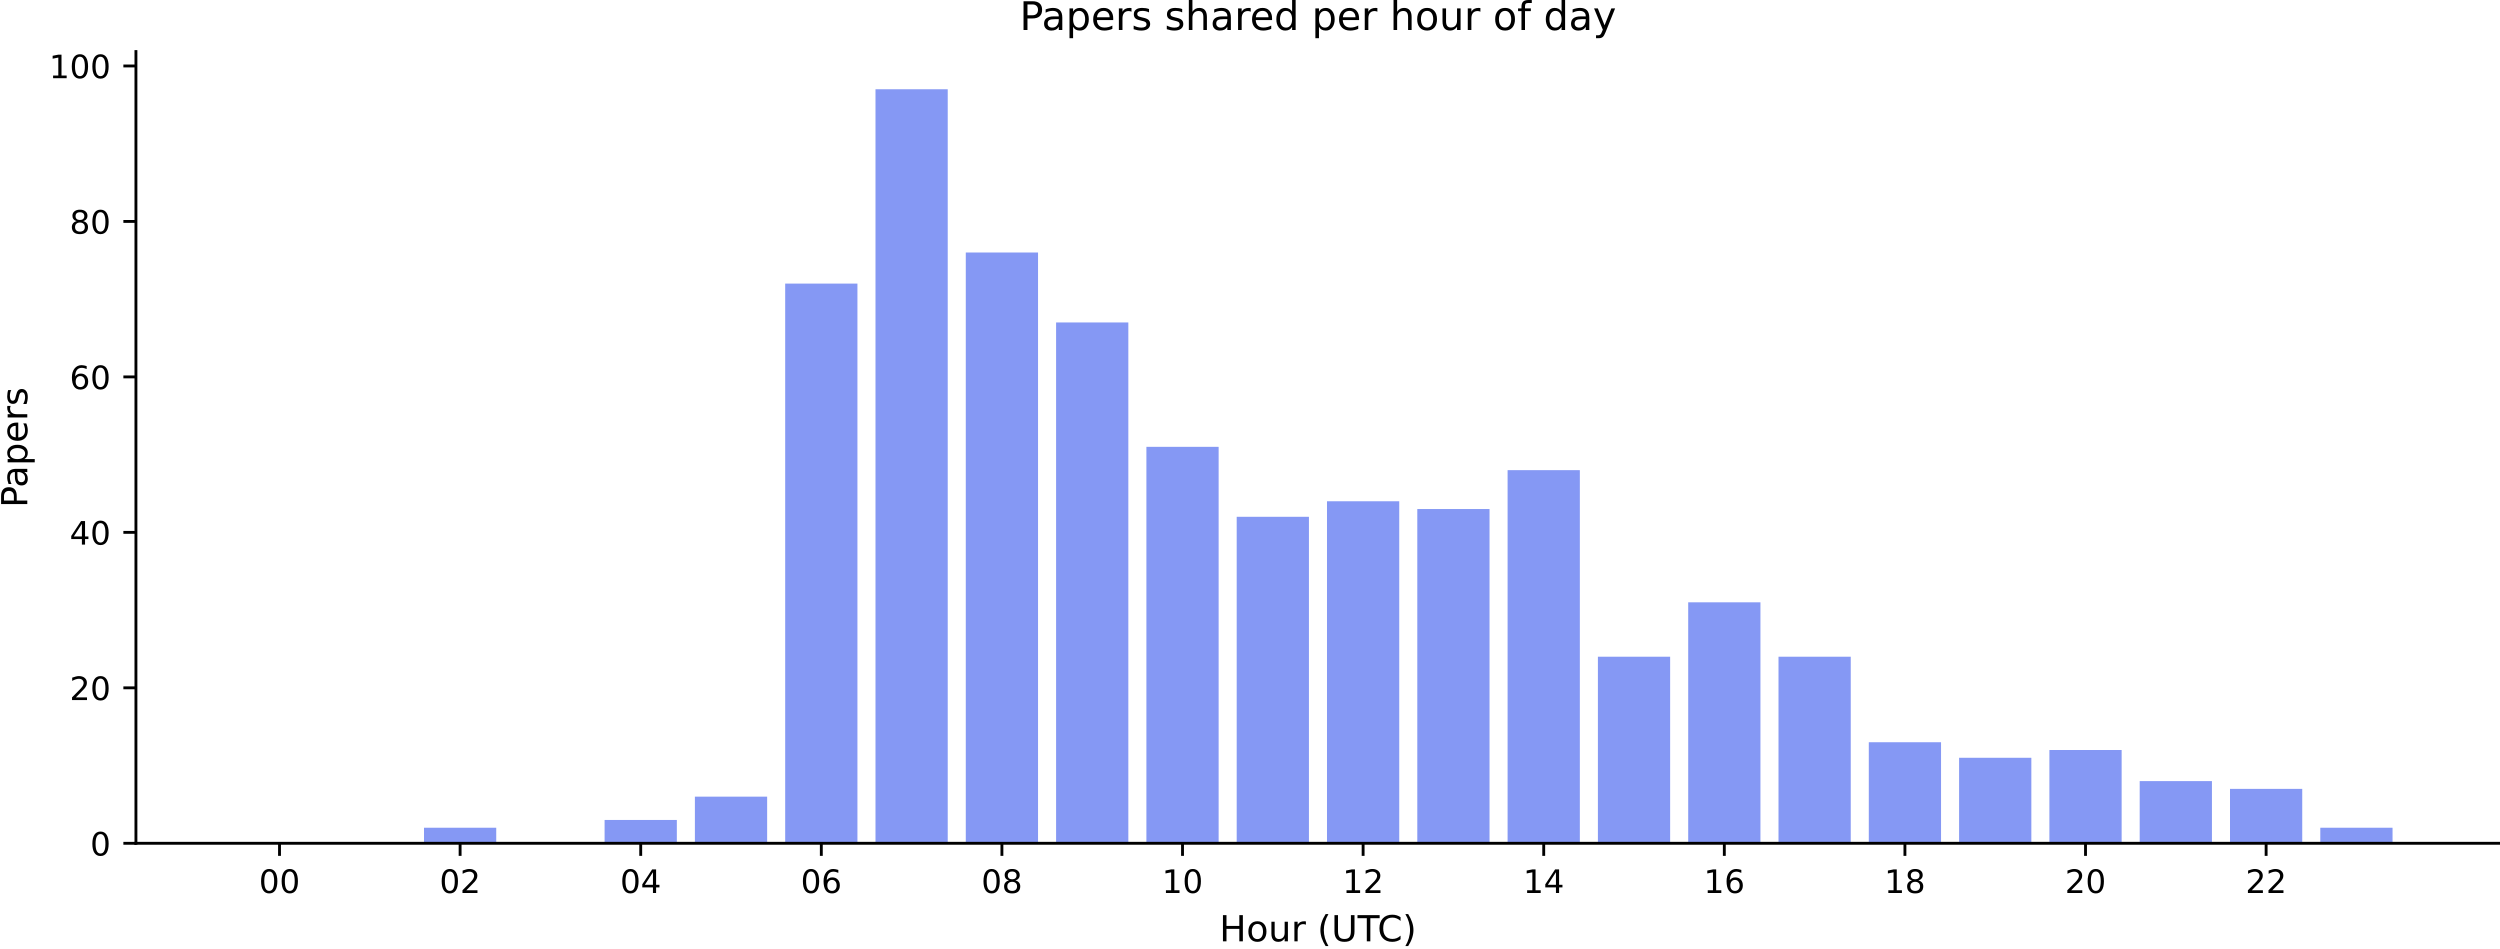
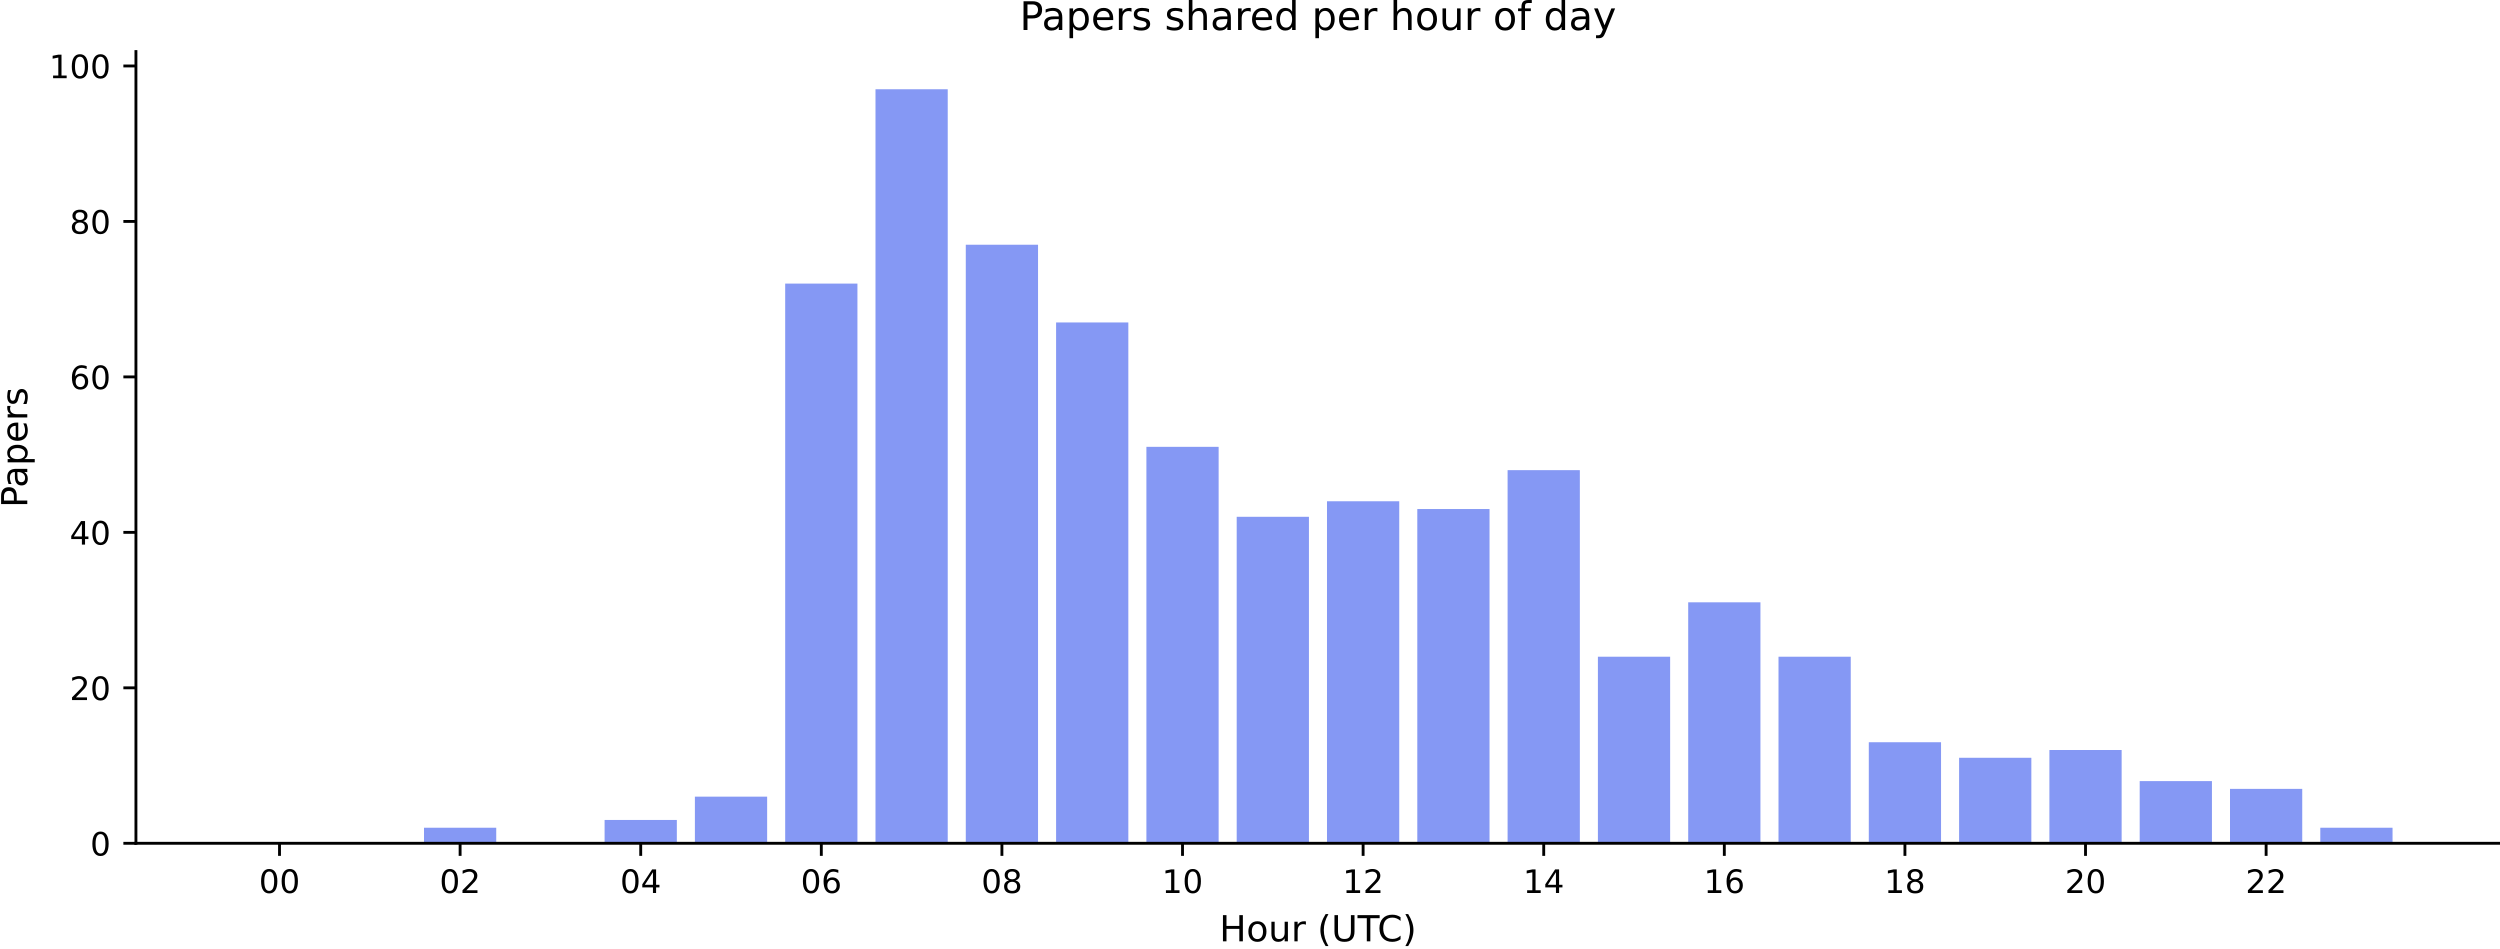
<svg xmlns="http://www.w3.org/2000/svg" xmlns:xlink="http://www.w3.org/1999/xlink" width="696.24pt" height="264.24pt" viewBox="0 0 696.24 264.24" version="1.1">
  <defs>
    <style type="text/css">*{stroke-linejoin: round; stroke-linecap: butt}</style>
  </defs>
  <g id="figure_1">
    <g id="patch_1">
      <path d="M 0 264.24  L 696.24 264.24  L 696.24 0  L 0 0  L 0 264.24  z " style="fill: none" />
    </g>
    <g id="axes_1">
      <g id="patch_2">
        <path d="M 37.857 234.852  L 696.24 234.852  L 696.24 14.358  L 37.857 14.358  L 37.857 234.852  z " style="fill: none" />
      </g>
      <g id="patch_3">
-         <path d="M 67.783 234.852  L 87.902 234.852  L 87.902 234.852  L 67.783 234.852  z " clip-path="url(#p2c97ddcd92)" style="fill: #4361ee; opacity: 0.65" />
+         <path d="M 67.783 234.852  L 87.902 234.852  L 87.902 234.852  L 67.783 234.852  z " clip-path="url(#pac217c7e53)" style="fill: #4361ee; opacity: 0.65" />
      </g>
      <g id="patch_4">
-         <path d="M 92.932 234.852  L 113.05 234.852  L 113.05 234.852  L 92.932 234.852  z " clip-path="url(#p2c97ddcd92)" style="fill: #4361ee; opacity: 0.65" />
+         <path d="M 92.932 234.852  L 113.05 234.852  L 113.05 234.852  L 92.932 234.852  z " clip-path="url(#pac217c7e53)" style="fill: #4361ee; opacity: 0.65" />
      </g>
      <g id="patch_5">
-         <path d="M 118.08 234.852  L 138.199 234.852  L 138.199 230.522  L 118.08 230.522  z " clip-path="url(#p2c97ddcd92)" style="fill: #4361ee; opacity: 0.65" />
+         <path d="M 118.08 234.852  L 138.199 234.852  L 138.199 230.522  L 118.08 230.522  z " clip-path="url(#pac217c7e53)" style="fill: #4361ee; opacity: 0.65" />
      </g>
      <g id="patch_6">
-         <path d="M 143.228 234.852  L 163.347 234.852  L 163.347 234.852  L 143.228 234.852  z " clip-path="url(#p2c97ddcd92)" style="fill: #4361ee; opacity: 0.65" />
+         <path d="M 143.228 234.852  L 163.347 234.852  L 163.347 234.852  L 143.228 234.852  z " clip-path="url(#pac217c7e53)" style="fill: #4361ee; opacity: 0.65" />
      </g>
      <g id="patch_7">
-         <path d="M 168.377 234.852  L 188.495 234.852  L 188.495 228.357  L 168.377 228.357  z " clip-path="url(#p2c97ddcd92)" style="fill: #4361ee; opacity: 0.65" />
+         <path d="M 168.377 234.852  L 188.495 234.852  L 188.495 228.357  L 168.377 228.357  z " clip-path="url(#pac217c7e53)" style="fill: #4361ee; opacity: 0.65" />
      </g>
      <g id="patch_8">
-         <path d="M 193.525 234.852  L 213.644 234.852  L 213.644 221.862  L 193.525 221.862  z " clip-path="url(#p2c97ddcd92)" style="fill: #4361ee; opacity: 0.65" />
+         <path d="M 193.525 234.852  L 213.644 234.852  L 213.644 221.862  L 193.525 221.862  z " clip-path="url(#pac217c7e53)" style="fill: #4361ee; opacity: 0.65" />
      </g>
      <g id="patch_9">
-         <path d="M 218.673 234.852  L 238.792 234.852  L 238.792 78.98  L 218.673 78.98  z " clip-path="url(#p2c97ddcd92)" style="fill: #4361ee; opacity: 0.65" />
+         <path d="M 218.673 234.852  L 238.792 234.852  L 238.792 78.98  L 218.673 78.98  z " clip-path="url(#pac217c7e53)" style="fill: #4361ee; opacity: 0.65" />
      </g>
      <g id="patch_10">
-         <path d="M 243.822 234.852  L 263.94 234.852  L 263.94 24.858  L 243.822 24.858  z " clip-path="url(#p2c97ddcd92)" style="fill: #4361ee; opacity: 0.65" />
+         <path d="M 243.822 234.852  L 263.94 234.852  L 263.94 24.858  L 243.822 24.858  z " clip-path="url(#pac217c7e53)" style="fill: #4361ee; opacity: 0.65" />
      </g>
      <g id="patch_11">
-         <path d="M 268.97 234.852  L 289.089 234.852  L 289.089 70.32  L 268.97 70.32  z " clip-path="url(#p2c97ddcd92)" style="fill: #4361ee; opacity: 0.65" />
+         <path d="M 268.97 234.852  L 289.089 234.852  L 289.089 68.156  L 268.97 68.156  z " clip-path="url(#pac217c7e53)" style="fill: #4361ee; opacity: 0.65" />
      </g>
      <g id="patch_12">
-         <path d="M 294.118 234.852  L 314.237 234.852  L 314.237 89.804  L 294.118 89.804  z " clip-path="url(#p2c97ddcd92)" style="fill: #4361ee; opacity: 0.65" />
+         <path d="M 294.118 234.852  L 314.237 234.852  L 314.237 89.804  L 294.118 89.804  z " clip-path="url(#pac217c7e53)" style="fill: #4361ee; opacity: 0.65" />
      </g>
      <g id="patch_13">
-         <path d="M 319.267 234.852  L 339.385 234.852  L 339.385 124.443  L 319.267 124.443  z " clip-path="url(#p2c97ddcd92)" style="fill: #4361ee; opacity: 0.65" />
+         <path d="M 319.267 234.852  L 339.385 234.852  L 339.385 124.443  L 319.267 124.443  z " clip-path="url(#pac217c7e53)" style="fill: #4361ee; opacity: 0.65" />
      </g>
      <g id="patch_14">
-         <path d="M 344.415 234.852  L 364.534 234.852  L 364.534 143.926  L 344.415 143.926  z " clip-path="url(#p2c97ddcd92)" style="fill: #4361ee; opacity: 0.65" />
+         <path d="M 344.415 234.852  L 364.534 234.852  L 364.534 143.926  L 344.415 143.926  z " clip-path="url(#pac217c7e53)" style="fill: #4361ee; opacity: 0.65" />
      </g>
      <g id="patch_15">
-         <path d="M 369.563 234.852  L 389.682 234.852  L 389.682 139.597  L 369.563 139.597  z " clip-path="url(#p2c97ddcd92)" style="fill: #4361ee; opacity: 0.65" />
+         <path d="M 369.563 234.852  L 389.682 234.852  L 389.682 139.597  L 369.563 139.597  z " clip-path="url(#pac217c7e53)" style="fill: #4361ee; opacity: 0.65" />
      </g>
      <g id="patch_16">
-         <path d="M 394.712 234.852  L 414.83 234.852  L 414.83 141.762  L 394.712 141.762  z " clip-path="url(#p2c97ddcd92)" style="fill: #4361ee; opacity: 0.65" />
+         <path d="M 394.712 234.852  L 414.83 234.852  L 414.83 141.762  L 394.712 141.762  z " clip-path="url(#pac217c7e53)" style="fill: #4361ee; opacity: 0.65" />
      </g>
      <g id="patch_17">
-         <path d="M 419.86 234.852  L 439.979 234.852  L 439.979 130.937  L 419.86 130.937  z " clip-path="url(#p2c97ddcd92)" style="fill: #4361ee; opacity: 0.65" />
+         <path d="M 419.86 234.852  L 439.979 234.852  L 439.979 130.937  L 419.86 130.937  z " clip-path="url(#pac217c7e53)" style="fill: #4361ee; opacity: 0.65" />
      </g>
      <g id="patch_18">
-         <path d="M 445.008 234.852  L 465.127 234.852  L 465.127 182.894  L 445.008 182.894  z " clip-path="url(#p2c97ddcd92)" style="fill: #4361ee; opacity: 0.65" />
+         <path d="M 445.008 234.852  L 465.127 234.852  L 465.127 182.894  L 445.008 182.894  z " clip-path="url(#pac217c7e53)" style="fill: #4361ee; opacity: 0.65" />
      </g>
      <g id="patch_19">
-         <path d="M 470.157 234.852  L 490.275 234.852  L 490.275 167.74  L 470.157 167.74  z " clip-path="url(#p2c97ddcd92)" style="fill: #4361ee; opacity: 0.65" />
+         <path d="M 470.157 234.852  L 490.275 234.852  L 490.275 167.74  L 470.157 167.74  z " clip-path="url(#pac217c7e53)" style="fill: #4361ee; opacity: 0.65" />
      </g>
      <g id="patch_20">
-         <path d="M 495.305 234.852  L 515.424 234.852  L 515.424 182.894  L 495.305 182.894  z " clip-path="url(#p2c97ddcd92)" style="fill: #4361ee; opacity: 0.65" />
+         <path d="M 495.305 234.852  L 515.424 234.852  L 515.424 182.894  L 495.305 182.894  z " clip-path="url(#pac217c7e53)" style="fill: #4361ee; opacity: 0.65" />
      </g>
      <g id="patch_21">
-         <path d="M 520.453 234.852  L 540.572 234.852  L 540.572 206.708  L 520.453 206.708  z " clip-path="url(#p2c97ddcd92)" style="fill: #4361ee; opacity: 0.65" />
+         <path d="M 520.453 234.852  L 540.572 234.852  L 540.572 206.708  L 520.453 206.708  z " clip-path="url(#pac217c7e53)" style="fill: #4361ee; opacity: 0.65" />
      </g>
      <g id="patch_22">
-         <path d="M 545.602 234.852  L 565.72 234.852  L 565.72 211.038  L 545.602 211.038  z " clip-path="url(#p2c97ddcd92)" style="fill: #4361ee; opacity: 0.65" />
+         <path d="M 545.602 234.852  L 565.72 234.852  L 565.72 211.038  L 545.602 211.038  z " clip-path="url(#pac217c7e53)" style="fill: #4361ee; opacity: 0.65" />
      </g>
      <g id="patch_23">
-         <path d="M 570.75 234.852  L 590.869 234.852  L 590.869 208.873  L 570.75 208.873  z " clip-path="url(#p2c97ddcd92)" style="fill: #4361ee; opacity: 0.65" />
+         <path d="M 570.75 234.852  L 590.869 234.852  L 590.869 208.873  L 570.75 208.873  z " clip-path="url(#pac217c7e53)" style="fill: #4361ee; opacity: 0.65" />
      </g>
      <g id="patch_24">
-         <path d="M 595.898 234.852  L 616.017 234.852  L 616.017 217.533  L 595.898 217.533  z " clip-path="url(#p2c97ddcd92)" style="fill: #4361ee; opacity: 0.65" />
+         <path d="M 595.898 234.852  L 616.017 234.852  L 616.017 217.533  L 595.898 217.533  z " clip-path="url(#pac217c7e53)" style="fill: #4361ee; opacity: 0.65" />
      </g>
      <g id="patch_25">
-         <path d="M 621.047 234.852  L 641.165 234.852  L 641.165 219.697  L 621.047 219.697  z " clip-path="url(#p2c97ddcd92)" style="fill: #4361ee; opacity: 0.65" />
+         <path d="M 621.047 234.852  L 641.165 234.852  L 641.165 219.697  L 621.047 219.697  z " clip-path="url(#pac217c7e53)" style="fill: #4361ee; opacity: 0.65" />
      </g>
      <g id="patch_26">
-         <path d="M 646.195 234.852  L 666.313 234.852  L 666.313 230.522  L 646.195 230.522  z " clip-path="url(#p2c97ddcd92)" style="fill: #4361ee; opacity: 0.65" />
+         <path d="M 646.195 234.852  L 666.313 234.852  L 666.313 230.522  L 646.195 230.522  z " clip-path="url(#pac217c7e53)" style="fill: #4361ee; opacity: 0.65" />
      </g>
      <g id="matplotlib.axis_1">
        <g id="xtick_1">
          <g id="line2d_1">
            <defs>
-               <path id="mf4b12a82a2" d="M 0 0  L 0 3.5  " style="stroke: #000000; stroke-width: 0.8" />
+               <path id="m8d3839d307" d="M 0 0  L 0 3.5  " style="stroke: #000000; stroke-width: 0.8" />
            </defs>
            <g>
-               <use xlink:href="#mf4b12a82a2" x="77.843" y="234.852" style="stroke: #000000; stroke-width: 0.8" />
+               <use xlink:href="#m8d3839d307" x="77.843" y="234.852" style="stroke: #000000; stroke-width: 0.8" />
            </g>
          </g>
          <g id="text_1">
            <text style="font-size: 9px; font-family: 'DejaVu Sans', 'Liberation Sans', 'Noto Sans', 'FreeSans', sans-serif; text-anchor: middle" x="77.843" y="248.69" transform="rotate(-0 77.84271 248.6902)">00</text>
          </g>
        </g>
        <g id="xtick_2">
          <g id="line2d_2">
            <g>
-               <use xlink:href="#mf4b12a82a2" x="128.139" y="234.852" style="stroke: #000000; stroke-width: 0.8" />
+               <use xlink:href="#m8d3839d307" x="128.139" y="234.852" style="stroke: #000000; stroke-width: 0.8" />
            </g>
          </g>
          <g id="text_2">
            <text style="font-size: 9px; font-family: 'DejaVu Sans', 'Liberation Sans', 'Noto Sans', 'FreeSans', sans-serif; text-anchor: middle" x="128.139" y="248.69" transform="rotate(-0 128.1394 248.6902)">02</text>
          </g>
        </g>
        <g id="xtick_3">
          <g id="line2d_3">
            <g>
-               <use xlink:href="#mf4b12a82a2" x="178.436" y="234.852" style="stroke: #000000; stroke-width: 0.8" />
+               <use xlink:href="#m8d3839d307" x="178.436" y="234.852" style="stroke: #000000; stroke-width: 0.8" />
            </g>
          </g>
          <g id="text_3">
            <text style="font-size: 9px; font-family: 'DejaVu Sans', 'Liberation Sans', 'Noto Sans', 'FreeSans', sans-serif; text-anchor: middle" x="178.436" y="248.69" transform="rotate(-0 178.436 248.6902)">04</text>
          </g>
        </g>
        <g id="xtick_4">
          <g id="line2d_4">
            <g>
-               <use xlink:href="#mf4b12a82a2" x="228.733" y="234.852" style="stroke: #000000; stroke-width: 0.8" />
+               <use xlink:href="#m8d3839d307" x="228.733" y="234.852" style="stroke: #000000; stroke-width: 0.8" />
            </g>
          </g>
          <g id="text_4">
            <text style="font-size: 9px; font-family: 'DejaVu Sans', 'Liberation Sans', 'Noto Sans', 'FreeSans', sans-serif; text-anchor: middle" x="228.733" y="248.69" transform="rotate(-0 228.7327 248.6902)">06</text>
          </g>
        </g>
        <g id="xtick_5">
          <g id="line2d_5">
            <g>
-               <use xlink:href="#mf4b12a82a2" x="279.029" y="234.852" style="stroke: #000000; stroke-width: 0.8" />
+               <use xlink:href="#m8d3839d307" x="279.029" y="234.852" style="stroke: #000000; stroke-width: 0.8" />
            </g>
          </g>
          <g id="text_5">
            <text style="font-size: 9px; font-family: 'DejaVu Sans', 'Liberation Sans', 'Noto Sans', 'FreeSans', sans-serif; text-anchor: middle" x="279.029" y="248.69" transform="rotate(-0 279.0293 248.6902)">08</text>
          </g>
        </g>
        <g id="xtick_6">
          <g id="line2d_6">
            <g>
-               <use xlink:href="#mf4b12a82a2" x="329.326" y="234.852" style="stroke: #000000; stroke-width: 0.8" />
+               <use xlink:href="#m8d3839d307" x="329.326" y="234.852" style="stroke: #000000; stroke-width: 0.8" />
            </g>
          </g>
          <g id="text_6">
            <text style="font-size: 9px; font-family: 'DejaVu Sans', 'Liberation Sans', 'Noto Sans', 'FreeSans', sans-serif; text-anchor: middle" x="329.326" y="248.69" transform="rotate(-0 329.326 248.6902)">10</text>
          </g>
        </g>
        <g id="xtick_7">
          <g id="line2d_7">
            <g>
-               <use xlink:href="#mf4b12a82a2" x="379.623" y="234.852" style="stroke: #000000; stroke-width: 0.8" />
+               <use xlink:href="#m8d3839d307" x="379.623" y="234.852" style="stroke: #000000; stroke-width: 0.8" />
            </g>
          </g>
          <g id="text_7">
            <text style="font-size: 9px; font-family: 'DejaVu Sans', 'Liberation Sans', 'Noto Sans', 'FreeSans', sans-serif; text-anchor: middle" x="379.623" y="248.69" transform="rotate(-0 379.6226 248.6902)">12</text>
          </g>
        </g>
        <g id="xtick_8">
          <g id="line2d_8">
            <g>
-               <use xlink:href="#mf4b12a82a2" x="429.919" y="234.852" style="stroke: #000000; stroke-width: 0.8" />
+               <use xlink:href="#m8d3839d307" x="429.919" y="234.852" style="stroke: #000000; stroke-width: 0.8" />
            </g>
          </g>
          <g id="text_8">
            <text style="font-size: 9px; font-family: 'DejaVu Sans', 'Liberation Sans', 'Noto Sans', 'FreeSans', sans-serif; text-anchor: middle" x="429.919" y="248.69" transform="rotate(-0 429.9192 248.6902)">14</text>
          </g>
        </g>
        <g id="xtick_9">
          <g id="line2d_9">
            <g>
-               <use xlink:href="#mf4b12a82a2" x="480.216" y="234.852" style="stroke: #000000; stroke-width: 0.8" />
+               <use xlink:href="#m8d3839d307" x="480.216" y="234.852" style="stroke: #000000; stroke-width: 0.8" />
            </g>
          </g>
          <g id="text_9">
            <text style="font-size: 9px; font-family: 'DejaVu Sans', 'Liberation Sans', 'Noto Sans', 'FreeSans', sans-serif; text-anchor: middle" x="480.216" y="248.69" transform="rotate(-0 480.2159 248.6902)">16</text>
          </g>
        </g>
        <g id="xtick_10">
          <g id="line2d_10">
            <g>
-               <use xlink:href="#mf4b12a82a2" x="530.513" y="234.852" style="stroke: #000000; stroke-width: 0.8" />
+               <use xlink:href="#m8d3839d307" x="530.513" y="234.852" style="stroke: #000000; stroke-width: 0.8" />
            </g>
          </g>
          <g id="text_10">
            <text style="font-size: 9px; font-family: 'DejaVu Sans', 'Liberation Sans', 'Noto Sans', 'FreeSans', sans-serif; text-anchor: middle" x="530.513" y="248.69" transform="rotate(-0 530.5125 248.6902)">18</text>
          </g>
        </g>
        <g id="xtick_11">
          <g id="line2d_11">
            <g>
-               <use xlink:href="#mf4b12a82a2" x="580.809" y="234.852" style="stroke: #000000; stroke-width: 0.8" />
+               <use xlink:href="#m8d3839d307" x="580.809" y="234.852" style="stroke: #000000; stroke-width: 0.8" />
            </g>
          </g>
          <g id="text_11">
            <text style="font-size: 9px; font-family: 'DejaVu Sans', 'Liberation Sans', 'Noto Sans', 'FreeSans', sans-serif; text-anchor: middle" x="580.809" y="248.69" transform="rotate(-0 580.8092 248.6902)">20</text>
          </g>
        </g>
        <g id="xtick_12">
          <g id="line2d_12">
            <g>
-               <use xlink:href="#mf4b12a82a2" x="631.106" y="234.852" style="stroke: #000000; stroke-width: 0.8" />
+               <use xlink:href="#m8d3839d307" x="631.106" y="234.852" style="stroke: #000000; stroke-width: 0.8" />
            </g>
          </g>
          <g id="text_12">
            <text style="font-size: 9px; font-family: 'DejaVu Sans', 'Liberation Sans', 'Noto Sans', 'FreeSans', sans-serif; text-anchor: middle" x="631.106" y="248.69" transform="rotate(-0 631.1058 248.6902)">22</text>
          </g>
        </g>
        <g id="text_13">
          <text style="font-size: 10px; font-family: 'DejaVu Sans', 'Liberation Sans', 'Noto Sans', 'FreeSans', sans-serif; text-anchor: middle" x="367.048" y="262.16" transform="rotate(-0 367.0484 262.1603)">Hour (UTC)</text>
        </g>
      </g>
      <g id="matplotlib.axis_2">
        <g id="ytick_1">
          <g id="line2d_13">
            <defs>
-               <path id="m67424a5380" d="M 0 0  L -3.5 0  " style="stroke: #000000; stroke-width: 0.8" />
+               <path id="m553f20c54e" d="M 0 0  L -3.5 0  " style="stroke: #000000; stroke-width: 0.8" />
            </defs>
            <g>
-               <use xlink:href="#m67424a5380" x="37.857" y="234.852" style="stroke: #000000; stroke-width: 0.8" />
+               <use xlink:href="#m553f20c54e" x="37.857" y="234.852" style="stroke: #000000; stroke-width: 0.8" />
            </g>
          </g>
          <g id="text_14">
            <text style="font-size: 9px; font-family: 'DejaVu Sans', 'Liberation Sans', 'Noto Sans', 'FreeSans', sans-serif; text-anchor: end" x="30.857" y="238.271" transform="rotate(-0 30.85687 238.2709)">0</text>
          </g>
        </g>
        <g id="ytick_2">
          <g id="line2d_14">
            <g>
-               <use xlink:href="#m67424a5380" x="37.857" y="191.554" style="stroke: #000000; stroke-width: 0.8" />
+               <use xlink:href="#m553f20c54e" x="37.857" y="191.554" style="stroke: #000000; stroke-width: 0.8" />
            </g>
          </g>
          <g id="text_15">
            <text style="font-size: 9px; font-family: 'DejaVu Sans', 'Liberation Sans', 'Noto Sans', 'FreeSans', sans-serif; text-anchor: end" x="30.857" y="194.973" transform="rotate(-0 30.85687 194.9732)">20</text>
          </g>
        </g>
        <g id="ytick_3">
          <g id="line2d_15">
            <g>
-               <use xlink:href="#m67424a5380" x="37.857" y="148.256" style="stroke: #000000; stroke-width: 0.8" />
+               <use xlink:href="#m553f20c54e" x="37.857" y="148.256" style="stroke: #000000; stroke-width: 0.8" />
            </g>
          </g>
          <g id="text_16">
            <text style="font-size: 9px; font-family: 'DejaVu Sans', 'Liberation Sans', 'Noto Sans', 'FreeSans', sans-serif; text-anchor: end" x="30.857" y="151.676" transform="rotate(-0 30.85687 151.6756)">40</text>
          </g>
        </g>
        <g id="ytick_4">
          <g id="line2d_16">
            <g>
-               <use xlink:href="#m67424a5380" x="37.857" y="104.959" style="stroke: #000000; stroke-width: 0.8" />
+               <use xlink:href="#m553f20c54e" x="37.857" y="104.959" style="stroke: #000000; stroke-width: 0.8" />
            </g>
          </g>
          <g id="text_17">
            <text style="font-size: 9px; font-family: 'DejaVu Sans', 'Liberation Sans', 'Noto Sans', 'FreeSans', sans-serif; text-anchor: end" x="30.857" y="108.378" transform="rotate(-0 30.85687 108.3779)">60</text>
          </g>
        </g>
        <g id="ytick_5">
          <g id="line2d_17">
            <g>
-               <use xlink:href="#m67424a5380" x="37.857" y="61.661" style="stroke: #000000; stroke-width: 0.8" />
+               <use xlink:href="#m553f20c54e" x="37.857" y="61.661" style="stroke: #000000; stroke-width: 0.8" />
            </g>
          </g>
          <g id="text_18">
            <text style="font-size: 9px; font-family: 'DejaVu Sans', 'Liberation Sans', 'Noto Sans', 'FreeSans', sans-serif; text-anchor: end" x="30.857" y="65.08" transform="rotate(-0 30.85687 65.08026)">80</text>
          </g>
        </g>
        <g id="ytick_6">
          <g id="line2d_18">
            <g>
-               <use xlink:href="#m67424a5380" x="37.857" y="18.363" style="stroke: #000000; stroke-width: 0.8" />
+               <use xlink:href="#m553f20c54e" x="37.857" y="18.363" style="stroke: #000000; stroke-width: 0.8" />
            </g>
          </g>
          <g id="text_19">
            <text style="font-size: 9px; font-family: 'DejaVu Sans', 'Liberation Sans', 'Noto Sans', 'FreeSans', sans-serif; text-anchor: end" x="30.857" y="21.783" transform="rotate(-0 30.85687 21.78261)">100</text>
          </g>
        </g>
        <g id="text_20">
          <text style="font-size: 10px; font-family: 'DejaVu Sans', 'Liberation Sans', 'Noto Sans', 'FreeSans', sans-serif; text-anchor: middle" x="7.598" y="124.605" transform="rotate(-90 7.598438 124.6049)">Papers</text>
        </g>
      </g>
      <g id="patch_27">
        <path d="M 37.857 234.852  L 37.857 14.358  " style="fill: none; stroke: #000000; stroke-width: 0.8; stroke-linejoin: miter; stroke-linecap: square" />
      </g>
      <g id="patch_28">
        <path d="M 37.857 234.852  L 696.24 234.852  " style="fill: none; stroke: #000000; stroke-width: 0.8; stroke-linejoin: miter; stroke-linecap: square" />
      </g>
      <g id="text_21">
        <text style="font-size: 11px; font-family: 'DejaVu Sans', 'Liberation Sans', 'Noto Sans', 'FreeSans', sans-serif; text-anchor: middle" x="367.048" y="8.358" transform="rotate(-0 367.0484 8.358281)">Papers shared per hour of day</text>
      </g>
    </g>
  </g>
  <defs>
-     <clipPath id="p2c97ddcd92">
+     <clipPath id="pac217c7e53">
      <rect x="37.857" y="14.358" width="658.383" height="220.493" />
    </clipPath>
  </defs>
</svg>
